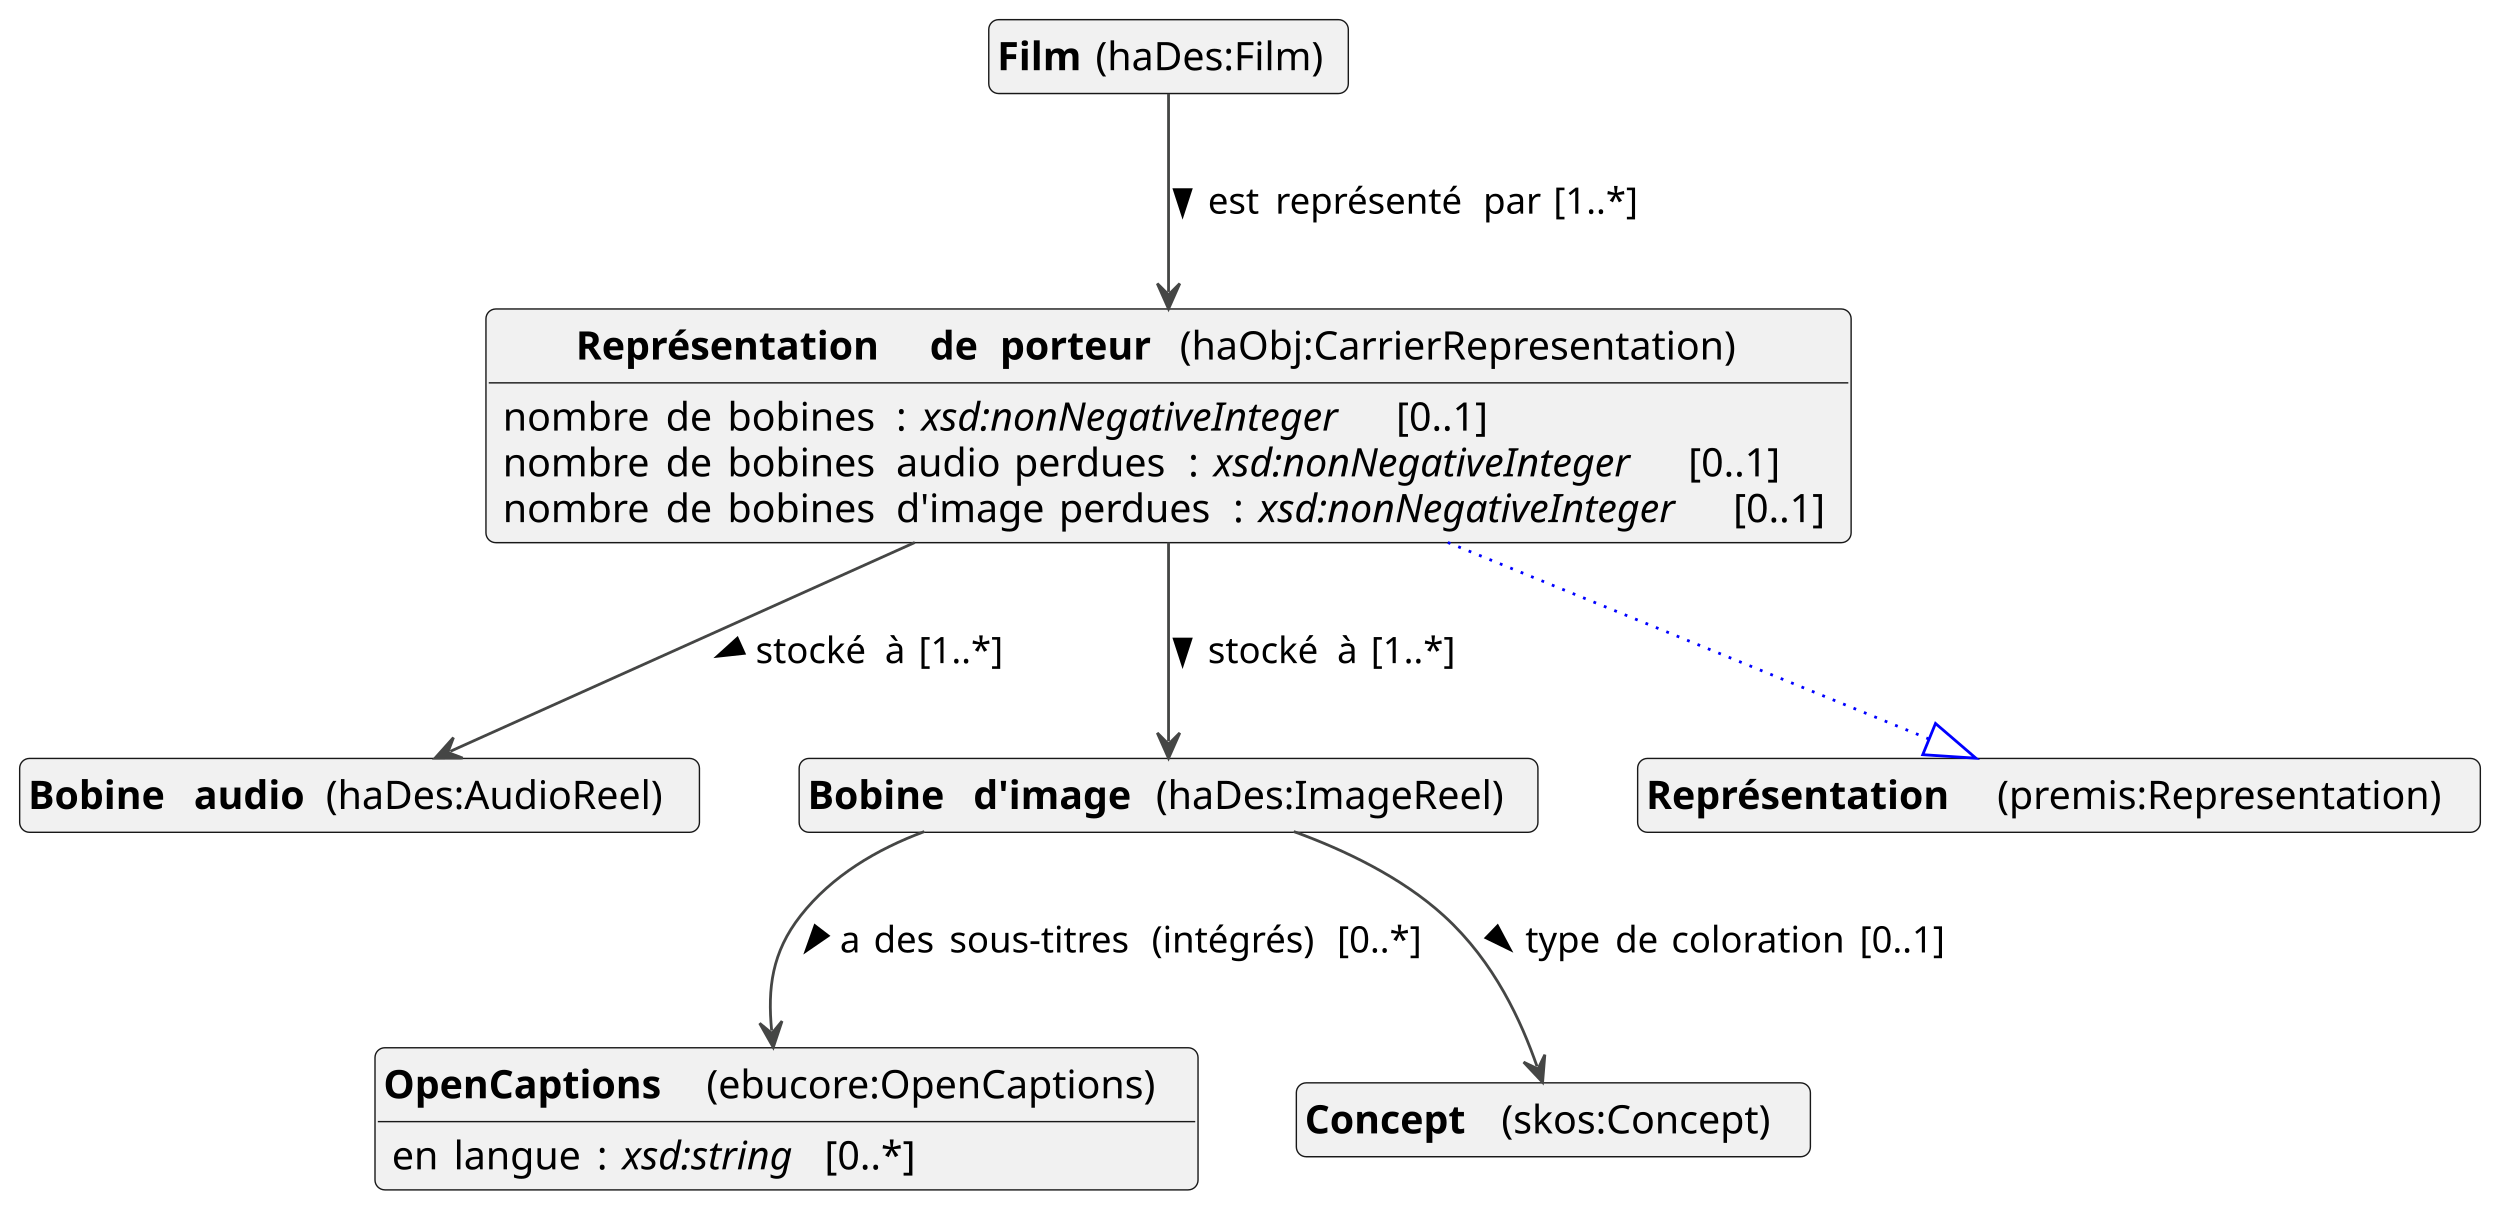
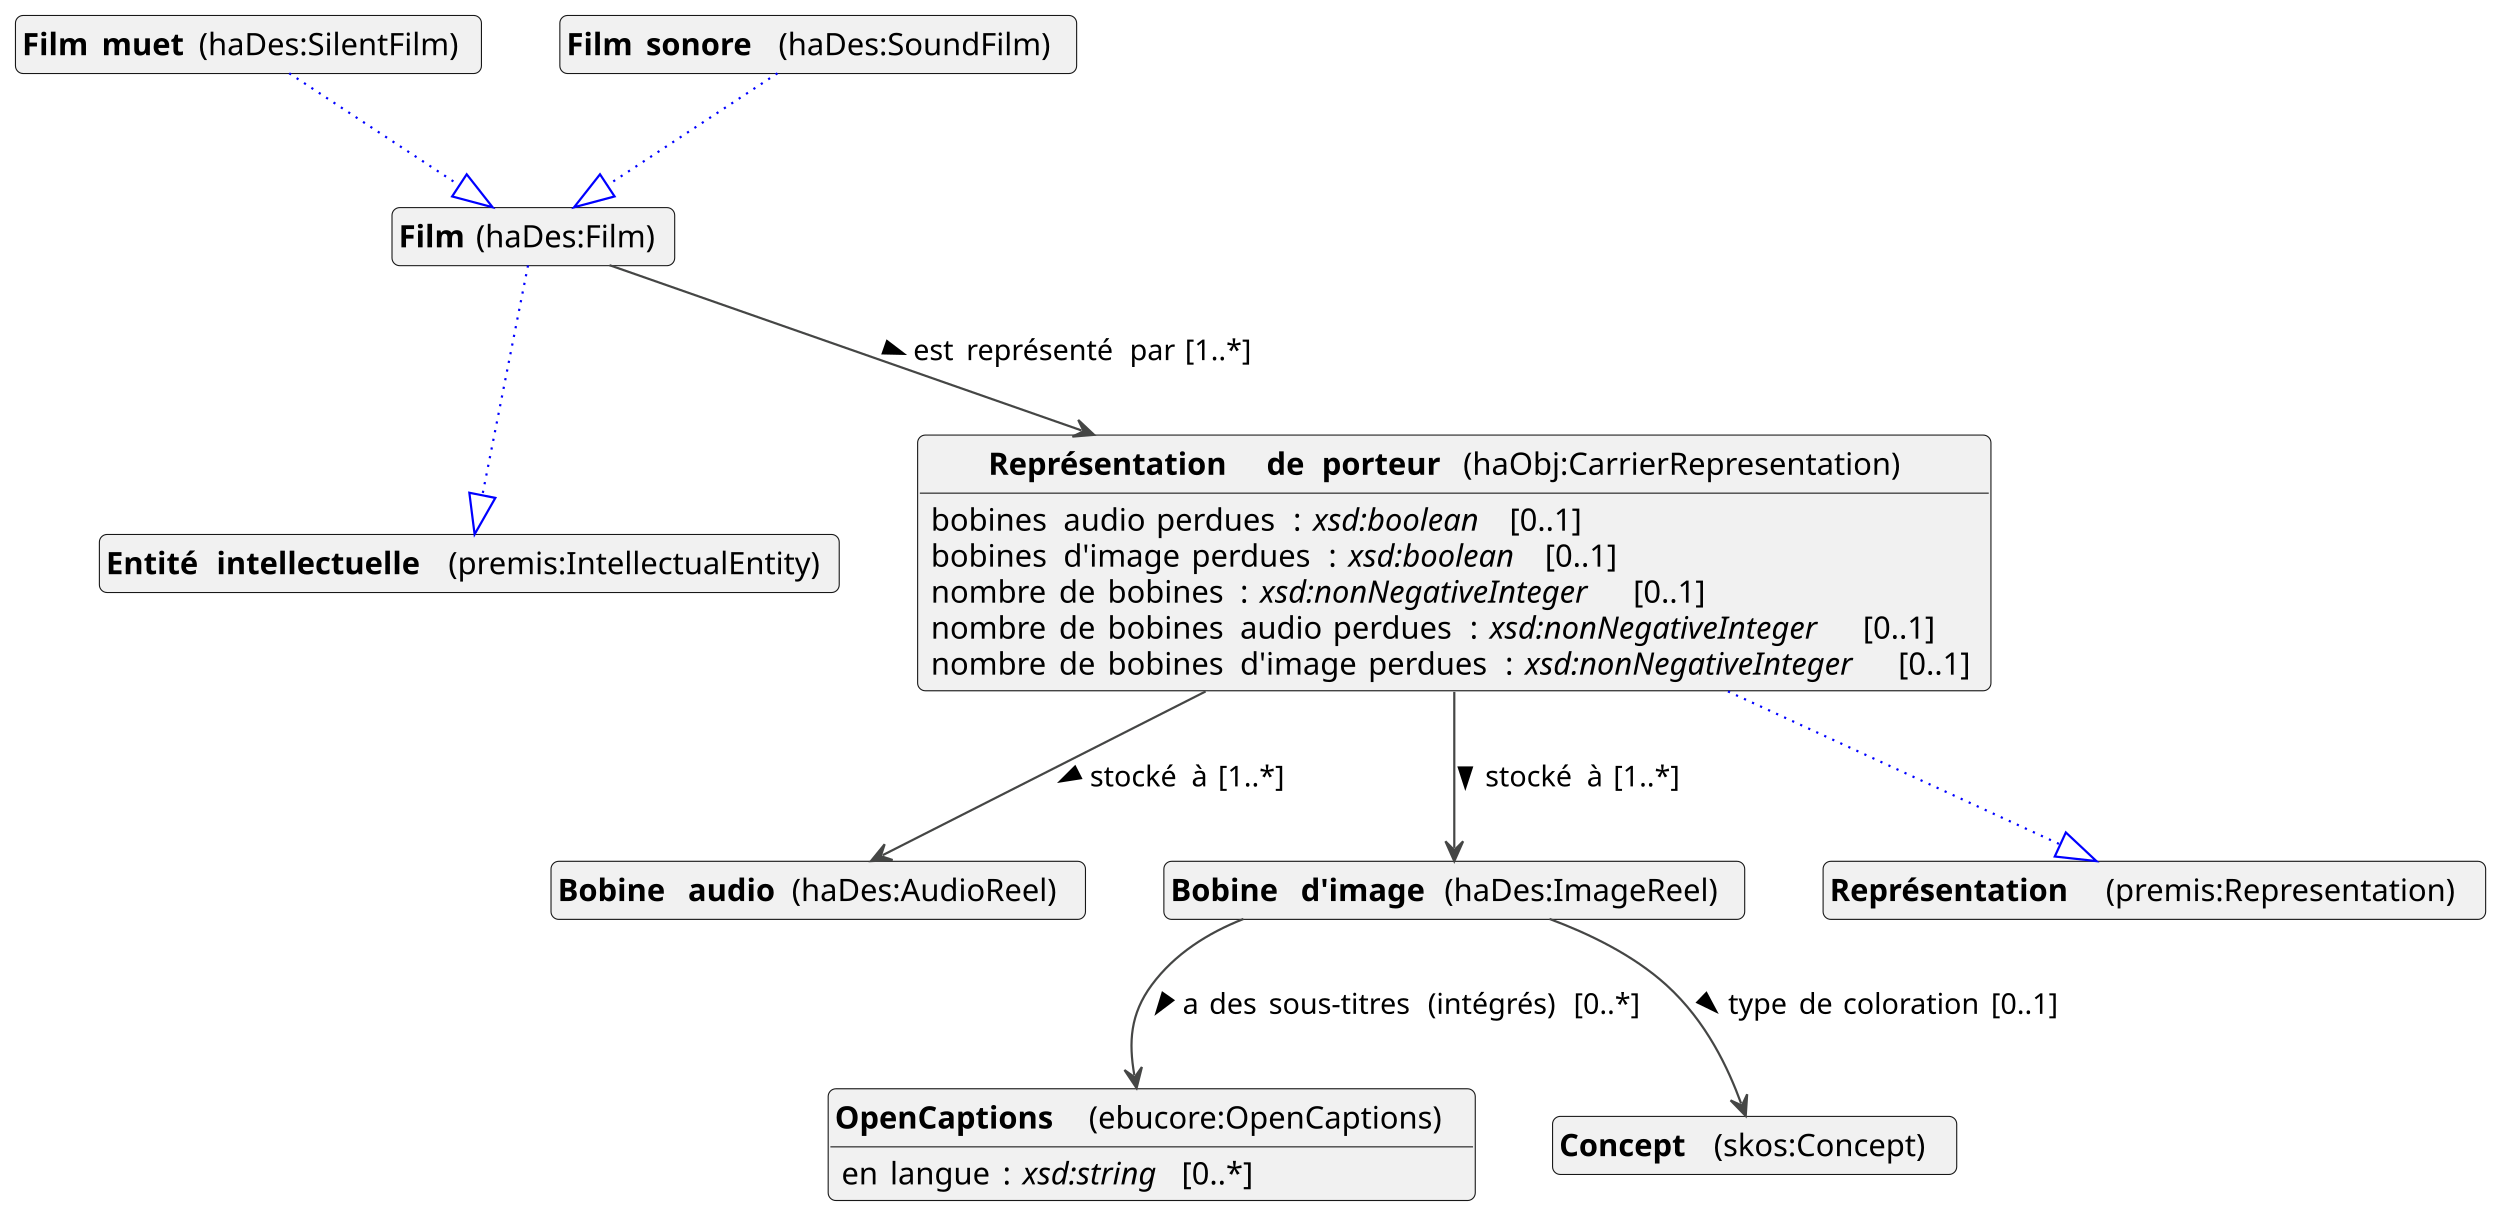
- <svg xmlns="http://www.w3.org/2000/svg" xmlns:xlink="http://www.w3.org/1999/xlink" contentStyleType="text/css" height="430px" preserveAspectRatio="none" style="width:890px;height:430px;background:#FFFFFF;" version="1.1" viewBox="0 0 890 430" width="890px" zoomAndPan="magnify">
+ <svg xmlns="http://www.w3.org/2000/svg" xmlns:xlink="http://www.w3.org/1999/xlink" contentStyleType="text/css" height="550px" preserveAspectRatio="none" style="width:1132px;height:550px;background:#FFFFFF;" version="1.1" viewBox="0 0 1132 550" width="1132px" zoomAndPan="magnify">
  <defs />
  <g>
    <a href="#ebucore%3AOpenCaptions" target="_top" title="#ebucore%3AOpenCaptions" xlink:actuate="onRequest" xlink:href="#ebucore%3AOpenCaptions" xlink:show="new" xlink:title="#ebucore%3AOpenCaptions" xlink:type="simple">
      <g id="elem_ebucore_OpenCaptions">
-         <rect codeLine="15" fill="#F1F1F1" height="50.594" id="ebucore_OpenCaptions" rx="3.5" ry="3.5" style="stroke:#181818;stroke-width:0.5;" width="293" x="133.5" y="373" />
-         <text fill="#000000" font-family="sans-serif" font-size="14" font-weight="bold" lengthAdjust="spacing" textLength="111" x="136.5" y="390.995">OpenCaptions</text>
-         <text fill="#000000" font-family="sans-serif" font-size="14" lengthAdjust="spacing" textLength="4" x="247.5" y="390.995"> </text>
-         <text fill="#000000" font-family="sans-serif" font-size="14" lengthAdjust="spacing" textLength="172" x="251.5" y="390.995">(ebucore:OpenCaptions)</text>
-         <line style="stroke:#181818;stroke-width:0.5;" x1="134.5" x2="425.5" y1="399.297" y2="399.297" />
-         <text fill="#000000" font-family="sans-serif" font-size="14" lengthAdjust="spacing" textLength="18" x="139.5" y="416.292">en</text>
-         <text fill="#000000" font-family="sans-serif" font-size="14" lengthAdjust="spacing" textLength="4" x="157.5" y="416.292"> </text>
-         <text fill="#000000" font-family="sans-serif" font-size="14" lengthAdjust="spacing" textLength="47" x="161.5" y="416.292">langue</text>
-         <text fill="#000000" font-family="sans-serif" font-size="14" lengthAdjust="spacing" textLength="4" x="208.5" y="416.292"> </text>
-         <text fill="#000000" font-family="sans-serif" font-size="14" lengthAdjust="spacing" textLength="5" x="212.5" y="416.292">:</text>
-         <text fill="#000000" font-family="sans-serif" font-size="14" lengthAdjust="spacing" textLength="4" x="217.5" y="416.292"> </text>
-         <text fill="#000000" font-family="sans-serif" font-size="14" font-style="italic" lengthAdjust="spacing" textLength="68" x="221.5" y="416.292">xsd:string</text>
-         <text fill="#000000" font-family="sans-serif" font-size="14" lengthAdjust="spacing" textLength="4" x="289.5" y="416.292"> </text>
-         <text fill="#000000" font-family="sans-serif" font-size="14" lengthAdjust="spacing" textLength="34" x="293.5" y="416.292">[0..*]</text>
+         <rect codeLine="15" fill="#F1F1F1" height="50.594" id="ebucore_OpenCaptions" rx="3.5" ry="3.5" style="stroke:#181818;stroke-width:0.5;" width="293" x="375" y="493" />
+         <text fill="#000000" font-family="sans-serif" font-size="14" font-weight="bold" lengthAdjust="spacing" textLength="111" x="378" y="510.995">OpenCaptions</text>
+         <text fill="#000000" font-family="sans-serif" font-size="14" lengthAdjust="spacing" textLength="4" x="489" y="510.995"> </text>
+         <text fill="#000000" font-family="sans-serif" font-size="14" lengthAdjust="spacing" textLength="172" x="493" y="510.995">(ebucore:OpenCaptions)</text>
+         <line style="stroke:#181818;stroke-width:0.5;" x1="376" x2="667" y1="519.297" y2="519.297" />
+         <text fill="#000000" font-family="sans-serif" font-size="14" lengthAdjust="spacing" textLength="18" x="381" y="536.292">en</text>
+         <text fill="#000000" font-family="sans-serif" font-size="14" lengthAdjust="spacing" textLength="4" x="399" y="536.292"> </text>
+         <text fill="#000000" font-family="sans-serif" font-size="14" lengthAdjust="spacing" textLength="47" x="403" y="536.292">langue</text>
+         <text fill="#000000" font-family="sans-serif" font-size="14" lengthAdjust="spacing" textLength="4" x="450" y="536.292"> </text>
+         <text fill="#000000" font-family="sans-serif" font-size="14" lengthAdjust="spacing" textLength="5" x="454" y="536.292">:</text>
+         <text fill="#000000" font-family="sans-serif" font-size="14" lengthAdjust="spacing" textLength="4" x="459" y="536.292"> </text>
+         <text fill="#000000" font-family="sans-serif" font-size="14" font-style="italic" lengthAdjust="spacing" textLength="68" x="463" y="536.292">xsd:string</text>
+         <text fill="#000000" font-family="sans-serif" font-size="14" lengthAdjust="spacing" textLength="4" x="531" y="536.292"> </text>
+         <text fill="#000000" font-family="sans-serif" font-size="14" lengthAdjust="spacing" textLength="34" x="535" y="536.292">[0..*]</text>
      </g>
    </a>
    <a href="#haDes%3AAudioReel" target="_top" title="#haDes%3AAudioReel" xlink:actuate="onRequest" xlink:href="#haDes%3AAudioReel" xlink:show="new" xlink:title="#haDes%3AAudioReel" xlink:type="simple">
      <g id="elem_haDes_AudioReel">
-         <rect codeLine="16" fill="#F1F1F1" height="26.297" id="haDes_AudioReel" rx="3.5" ry="3.5" style="stroke:#181818;stroke-width:0.5;" width="242" x="7" y="270" />
-         <text fill="#000000" font-family="sans-serif" font-size="14" font-weight="bold" lengthAdjust="spacing" textLength="54" x="10" y="287.995">Bobine</text>
-         <text fill="#000000" font-family="sans-serif" font-size="14" font-weight="bold" lengthAdjust="spacing" textLength="5" x="64" y="287.995"> </text>
-         <text fill="#000000" font-family="sans-serif" font-size="14" font-weight="bold" lengthAdjust="spacing" textLength="43" x="69" y="287.995">audio</text>
-         <text fill="#000000" font-family="sans-serif" font-size="14" lengthAdjust="spacing" textLength="4" x="112" y="287.995"> </text>
-         <text fill="#000000" font-family="sans-serif" font-size="14" lengthAdjust="spacing" textLength="130" x="116" y="287.995">(haDes:AudioReel)</text>
+         <rect codeLine="16" fill="#F1F1F1" height="26.297" id="haDes_AudioReel" rx="3.5" ry="3.5" style="stroke:#181818;stroke-width:0.5;" width="242" x="249.5" y="390" />
+         <text fill="#000000" font-family="sans-serif" font-size="14" font-weight="bold" lengthAdjust="spacing" textLength="54" x="252.5" y="407.995">Bobine</text>
+         <text fill="#000000" font-family="sans-serif" font-size="14" font-weight="bold" lengthAdjust="spacing" textLength="5" x="306.5" y="407.995"> </text>
+         <text fill="#000000" font-family="sans-serif" font-size="14" font-weight="bold" lengthAdjust="spacing" textLength="43" x="311.5" y="407.995">audio</text>
+         <text fill="#000000" font-family="sans-serif" font-size="14" lengthAdjust="spacing" textLength="4" x="354.5" y="407.995"> </text>
+         <text fill="#000000" font-family="sans-serif" font-size="14" lengthAdjust="spacing" textLength="130" x="358.5" y="407.995">(haDes:AudioReel)</text>
      </g>
    </a>
    <a href="#haDes%3AImageReel" target="_top" title="#haDes%3AImageReel" xlink:actuate="onRequest" xlink:href="#haDes%3AImageReel" xlink:show="new" xlink:title="#haDes%3AImageReel" xlink:type="simple">
      <g id="elem_haDes_ImageReel">
-         <rect codeLine="17" fill="#F1F1F1" height="26.297" id="haDes_ImageReel" rx="3.5" ry="3.5" style="stroke:#181818;stroke-width:0.5;" width="263" x="284.5" y="270" />
-         <text fill="#000000" font-family="sans-serif" font-size="14" font-weight="bold" lengthAdjust="spacing" textLength="54" x="287.5" y="287.995">Bobine</text>
-         <text fill="#000000" font-family="sans-serif" font-size="14" font-weight="bold" lengthAdjust="spacing" textLength="5" x="341.5" y="287.995"> </text>
-         <text fill="#000000" font-family="sans-serif" font-size="14" font-weight="bold" lengthAdjust="spacing" textLength="61" x="346.5" y="287.995">d'image</text>
-         <text fill="#000000" font-family="sans-serif" font-size="14" lengthAdjust="spacing" textLength="4" x="407.5" y="287.995"> </text>
-         <text fill="#000000" font-family="sans-serif" font-size="14" lengthAdjust="spacing" textLength="133" x="411.5" y="287.995">(haDes:ImageReel)</text>
+         <rect codeLine="17" fill="#F1F1F1" height="26.297" id="haDes_ImageReel" rx="3.5" ry="3.5" style="stroke:#181818;stroke-width:0.5;" width="263" x="527" y="390" />
+         <text fill="#000000" font-family="sans-serif" font-size="14" font-weight="bold" lengthAdjust="spacing" textLength="54" x="530" y="407.995">Bobine</text>
+         <text fill="#000000" font-family="sans-serif" font-size="14" font-weight="bold" lengthAdjust="spacing" textLength="5" x="584" y="407.995"> </text>
+         <text fill="#000000" font-family="sans-serif" font-size="14" font-weight="bold" lengthAdjust="spacing" textLength="61" x="589" y="407.995">d'image</text>
+         <text fill="#000000" font-family="sans-serif" font-size="14" lengthAdjust="spacing" textLength="4" x="650" y="407.995"> </text>
+         <text fill="#000000" font-family="sans-serif" font-size="14" lengthAdjust="spacing" textLength="133" x="654" y="407.995">(haDes:ImageReel)</text>
      </g>
    </a>
    <a href="../../terms/fr#skos%3AConcept" target="_top" title="../../terms/fr#skos%3AConcept" xlink:actuate="onRequest" xlink:href="../../terms/fr#skos%3AConcept" xlink:show="new" xlink:title="../../terms/fr#skos%3AConcept" xlink:type="simple">
      <g id="elem_skos_Concept">
-         <rect codeLine="18" fill="#F1F1F1" height="26.297" id="skos_Concept" rx="3.5" ry="3.5" style="stroke:#181818;stroke-width:0.5;" width="183" x="461.5" y="385.5" />
-         <text fill="#000000" font-family="sans-serif" font-size="14" font-weight="bold" lengthAdjust="spacing" textLength="66" x="464.5" y="403.495">Concept</text>
-         <text fill="#000000" font-family="sans-serif" font-size="14" lengthAdjust="spacing" textLength="4" x="530.5" y="403.495"> </text>
-         <text fill="#000000" font-family="sans-serif" font-size="14" lengthAdjust="spacing" textLength="107" x="534.5" y="403.495">(skos:Concept)</text>
+         <rect codeLine="18" fill="#F1F1F1" height="26.297" id="skos_Concept" rx="3.5" ry="3.5" style="stroke:#181818;stroke-width:0.5;" width="183" x="703" y="505.5" />
+         <text fill="#000000" font-family="sans-serif" font-size="14" font-weight="bold" lengthAdjust="spacing" textLength="66" x="706" y="523.495">Concept</text>
+         <text fill="#000000" font-family="sans-serif" font-size="14" lengthAdjust="spacing" textLength="4" x="772" y="523.495"> </text>
+         <text fill="#000000" font-family="sans-serif" font-size="14" lengthAdjust="spacing" textLength="107" x="776" y="523.495">(skos:Concept)</text>
      </g>
    </a>
    <a href="#haDes%3AFilm" target="_top" title="#haDes%3AFilm" xlink:actuate="onRequest" xlink:href="#haDes%3AFilm" xlink:show="new" xlink:title="#haDes%3AFilm" xlink:type="simple">
      <g id="elem_haDes_Film">
-         <rect codeLine="19" fill="#F1F1F1" height="26.297" id="haDes_Film" rx="3.5" ry="3.5" style="stroke:#181818;stroke-width:0.5;" width="128" x="352" y="7" />
-         <text fill="#000000" font-family="sans-serif" font-size="14" font-weight="bold" lengthAdjust="spacing" textLength="31" x="355" y="24.995">Film</text>
-         <text fill="#000000" font-family="sans-serif" font-size="14" lengthAdjust="spacing" textLength="4" x="386" y="24.995"> </text>
-         <text fill="#000000" font-family="sans-serif" font-size="14" lengthAdjust="spacing" textLength="87" x="390" y="24.995">(haDes:Film)</text>
+         <rect codeLine="24" fill="#F1F1F1" height="26.297" id="haDes_Film" rx="3.5" ry="3.5" style="stroke:#181818;stroke-width:0.5;" width="128" x="177.5" y="94" />
+         <text fill="#000000" font-family="sans-serif" font-size="14" font-weight="bold" lengthAdjust="spacing" textLength="31" x="180.5" y="111.995">Film</text>
+         <text fill="#000000" font-family="sans-serif" font-size="14" lengthAdjust="spacing" textLength="4" x="211.5" y="111.995"> </text>
+         <text fill="#000000" font-family="sans-serif" font-size="14" lengthAdjust="spacing" textLength="87" x="215.5" y="111.995">(haDes:Film)</text>
+       </g>
+     </a>
+     <a href="#premis%3AIntellectualEntity" target="_top" title="#premis%3AIntellectualEntity" xlink:actuate="onRequest" xlink:href="#premis%3AIntellectualEntity" xlink:show="new" xlink:title="#premis%3AIntellectualEntity" xlink:type="simple">
+       <g id="elem_premis_IntellectualEntity">
+         <rect codeLine="20" fill="#F1F1F1" height="26.297" id="premis_IntellectualEntity" rx="3.5" ry="3.5" style="stroke:#181818;stroke-width:0.5;" width="335" x="45" y="242" />
+         <text fill="#000000" font-family="sans-serif" font-size="14" font-weight="bold" lengthAdjust="spacing" textLength="45" x="48" y="259.995">Entité</text>
+         <text fill="#000000" font-family="sans-serif" font-size="14" font-weight="bold" lengthAdjust="spacing" textLength="5" x="93" y="259.995"> </text>
+         <text fill="#000000" font-family="sans-serif" font-size="14" font-weight="bold" lengthAdjust="spacing" textLength="101" x="98" y="259.995">intellectuelle</text>
+         <text fill="#000000" font-family="sans-serif" font-size="14" lengthAdjust="spacing" textLength="4" x="199" y="259.995"> </text>
+         <text fill="#000000" font-family="sans-serif" font-size="14" lengthAdjust="spacing" textLength="174" x="203" y="259.995">(premis:IntellectualEntity)</text>
+       </g>
+     </a>
+     <a href="#haDes%3ASilentFilm" target="_top" title="#haDes%3ASilentFilm" xlink:actuate="onRequest" xlink:href="#haDes%3ASilentFilm" xlink:show="new" xlink:title="#haDes%3ASilentFilm" xlink:type="simple">
+       <g id="elem_haDes_SilentFilm">
+         <rect codeLine="21" fill="#F1F1F1" height="26.297" id="haDes_SilentFilm" rx="3.5" ry="3.5" style="stroke:#181818;stroke-width:0.5;" width="211" x="7" y="7" />
+         <text fill="#000000" font-family="sans-serif" font-size="14" font-weight="bold" lengthAdjust="spacing" textLength="31" x="10" y="24.995">Film</text>
+         <text fill="#000000" font-family="sans-serif" font-size="14" font-weight="bold" lengthAdjust="spacing" textLength="5" x="41" y="24.995"> </text>
+         <text fill="#000000" font-family="sans-serif" font-size="14" font-weight="bold" lengthAdjust="spacing" textLength="40" x="46" y="24.995">muet</text>
+         <text fill="#000000" font-family="sans-serif" font-size="14" lengthAdjust="spacing" textLength="4" x="86" y="24.995"> </text>
+         <text fill="#000000" font-family="sans-serif" font-size="14" lengthAdjust="spacing" textLength="125" x="90" y="24.995">(haDes:SilentFilm)</text>
+       </g>
+     </a>
+     <a href="#haDes%3ASoundFilm" target="_top" title="#haDes%3ASoundFilm" xlink:actuate="onRequest" xlink:href="#haDes%3ASoundFilm" xlink:show="new" xlink:title="#haDes%3ASoundFilm" xlink:type="simple">
+       <g id="elem_haDes_SoundFilm">
+         <rect codeLine="23" fill="#F1F1F1" height="26.297" id="haDes_SoundFilm" rx="3.5" ry="3.5" style="stroke:#181818;stroke-width:0.5;" width="234" x="253.5" y="7" />
+         <text fill="#000000" font-family="sans-serif" font-size="14" font-weight="bold" lengthAdjust="spacing" textLength="31" x="256.5" y="24.995">Film</text>
+         <text fill="#000000" font-family="sans-serif" font-size="14" font-weight="bold" lengthAdjust="spacing" textLength="5" x="287.5" y="24.995"> </text>
+         <text fill="#000000" font-family="sans-serif" font-size="14" font-weight="bold" lengthAdjust="spacing" textLength="56" x="292.5" y="24.995">sonore</text>
+         <text fill="#000000" font-family="sans-serif" font-size="14" lengthAdjust="spacing" textLength="4" x="348.5" y="24.995"> </text>
+         <text fill="#000000" font-family="sans-serif" font-size="14" lengthAdjust="spacing" textLength="132" x="352.5" y="24.995">(haDes:SoundFilm)</text>
      </g>
    </a>
    <a href="../../audiovisual/fr#haObj%3ACarrierRepresentation" target="_top" title="../../audiovisual/fr#haObj%3ACarrierRepresentation" xlink:actuate="onRequest" xlink:href="../../audiovisual/fr#haObj%3ACarrierRepresentation" xlink:show="new" xlink:title="../../audiovisual/fr#haObj%3ACarrierRepresentation" xlink:type="simple">
      <g id="elem_haObj_CarrierRepresentation">
-         <rect codeLine="20" fill="#F1F1F1" height="83.188" id="haObj_CarrierRepresentation" rx="3.5" ry="3.5" style="stroke:#181818;stroke-width:0.5;" width="486" x="173" y="110" />
-         <text fill="#000000" font-family="sans-serif" font-size="14" font-weight="bold" lengthAdjust="spacing" textLength="121" x="205" y="127.995">Représentation</text>
-         <text fill="#000000" font-family="sans-serif" font-size="14" font-weight="bold" lengthAdjust="spacing" textLength="5" x="326" y="127.995"> </text>
-         <text fill="#000000" font-family="sans-serif" font-size="14" font-weight="bold" lengthAdjust="spacing" textLength="20" x="331" y="127.995">de</text>
-         <text fill="#000000" font-family="sans-serif" font-size="14" font-weight="bold" lengthAdjust="spacing" textLength="5" x="351" y="127.995"> </text>
-         <text fill="#000000" font-family="sans-serif" font-size="14" font-weight="bold" lengthAdjust="spacing" textLength="60" x="356" y="127.995">porteur</text>
-         <text fill="#000000" font-family="sans-serif" font-size="14" lengthAdjust="spacing" textLength="4" x="416" y="127.995"> </text>
-         <text fill="#000000" font-family="sans-serif" font-size="14" lengthAdjust="spacing" textLength="207" x="420" y="127.995">(haObj:CarrierRepresentation)</text>
-         <line style="stroke:#181818;stroke-width:0.5;" x1="174" x2="658" y1="136.297" y2="136.297" />
-         <text fill="#000000" font-family="sans-serif" font-size="14" lengthAdjust="spacing" textLength="54" x="179" y="153.292">nombre</text>
-         <text fill="#000000" font-family="sans-serif" font-size="14" lengthAdjust="spacing" textLength="4" x="233" y="153.292"> </text>
-         <text fill="#000000" font-family="sans-serif" font-size="14" lengthAdjust="spacing" textLength="18" x="237" y="153.292">de</text>
-         <text fill="#000000" font-family="sans-serif" font-size="14" lengthAdjust="spacing" textLength="4" x="255" y="153.292"> </text>
-         <text fill="#000000" font-family="sans-serif" font-size="14" lengthAdjust="spacing" textLength="56" x="259" y="153.292">bobines</text>
-         <text fill="#000000" font-family="sans-serif" font-size="14" lengthAdjust="spacing" textLength="4" x="315" y="153.292"> </text>
-         <text fill="#000000" font-family="sans-serif" font-size="14" lengthAdjust="spacing" textLength="5" x="319" y="153.292">:</text>
-         <text fill="#000000" font-family="sans-serif" font-size="14" lengthAdjust="spacing" textLength="4" x="324" y="153.292"> </text>
-         <text fill="#000000" font-family="sans-serif" font-size="14" font-style="italic" lengthAdjust="spacing" textLength="165" x="328" y="153.292">xsd:nonNegativeInteger</text>
-         <text fill="#000000" font-family="sans-serif" font-size="14" lengthAdjust="spacing" textLength="4" x="493" y="153.292"> </text>
-         <text fill="#000000" font-family="sans-serif" font-size="14" lengthAdjust="spacing" textLength="36" x="497" y="153.292">[0..1]</text>
-         <text fill="#000000" font-family="sans-serif" font-size="14" lengthAdjust="spacing" textLength="54" x="179" y="169.589">nombre</text>
-         <text fill="#000000" font-family="sans-serif" font-size="14" lengthAdjust="spacing" textLength="4" x="233" y="169.589"> </text>
-         <text fill="#000000" font-family="sans-serif" font-size="14" lengthAdjust="spacing" textLength="18" x="237" y="169.589">de</text>
-         <text fill="#000000" font-family="sans-serif" font-size="14" lengthAdjust="spacing" textLength="4" x="255" y="169.589"> </text>
-         <text fill="#000000" font-family="sans-serif" font-size="14" lengthAdjust="spacing" textLength="56" x="259" y="169.589">bobines</text>
-         <text fill="#000000" font-family="sans-serif" font-size="14" lengthAdjust="spacing" textLength="4" x="315" y="169.589"> </text>
-         <text fill="#000000" font-family="sans-serif" font-size="14" lengthAdjust="spacing" textLength="38" x="319" y="169.589">audio</text>
-         <text fill="#000000" font-family="sans-serif" font-size="14" lengthAdjust="spacing" textLength="4" x="357" y="169.589"> </text>
-         <text fill="#000000" font-family="sans-serif" font-size="14" lengthAdjust="spacing" textLength="58" x="361" y="169.589">perdues</text>
-         <text fill="#000000" font-family="sans-serif" font-size="14" lengthAdjust="spacing" textLength="4" x="419" y="169.589"> </text>
-         <text fill="#000000" font-family="sans-serif" font-size="14" lengthAdjust="spacing" textLength="5" x="423" y="169.589">:</text>
-         <text fill="#000000" font-family="sans-serif" font-size="14" lengthAdjust="spacing" textLength="4" x="428" y="169.589"> </text>
-         <text fill="#000000" font-family="sans-serif" font-size="14" font-style="italic" lengthAdjust="spacing" textLength="165" x="432" y="169.589">xsd:nonNegativeInteger</text>
-         <text fill="#000000" font-family="sans-serif" font-size="14" lengthAdjust="spacing" textLength="4" x="597" y="169.589"> </text>
-         <text fill="#000000" font-family="sans-serif" font-size="14" lengthAdjust="spacing" textLength="36" x="601" y="169.589">[0..1]</text>
-         <text fill="#000000" font-family="sans-serif" font-size="14" lengthAdjust="spacing" textLength="54" x="179" y="185.886">nombre</text>
-         <text fill="#000000" font-family="sans-serif" font-size="14" lengthAdjust="spacing" textLength="4" x="233" y="185.886"> </text>
-         <text fill="#000000" font-family="sans-serif" font-size="14" lengthAdjust="spacing" textLength="18" x="237" y="185.886">de</text>
-         <text fill="#000000" font-family="sans-serif" font-size="14" lengthAdjust="spacing" textLength="4" x="255" y="185.886"> </text>
-         <text fill="#000000" font-family="sans-serif" font-size="14" lengthAdjust="spacing" textLength="56" x="259" y="185.886">bobines</text>
-         <text fill="#000000" font-family="sans-serif" font-size="14" lengthAdjust="spacing" textLength="4" x="315" y="185.886"> </text>
-         <text fill="#000000" font-family="sans-serif" font-size="14" lengthAdjust="spacing" textLength="54" x="319" y="185.886">d'image</text>
-         <text fill="#000000" font-family="sans-serif" font-size="14" lengthAdjust="spacing" textLength="4" x="373" y="185.886"> </text>
-         <text fill="#000000" font-family="sans-serif" font-size="14" lengthAdjust="spacing" textLength="58" x="377" y="185.886">perdues</text>
-         <text fill="#000000" font-family="sans-serif" font-size="14" lengthAdjust="spacing" textLength="4" x="435" y="185.886"> </text>
-         <text fill="#000000" font-family="sans-serif" font-size="14" lengthAdjust="spacing" textLength="5" x="439" y="185.886">:</text>
-         <text fill="#000000" font-family="sans-serif" font-size="14" lengthAdjust="spacing" textLength="4" x="444" y="185.886"> </text>
-         <text fill="#000000" font-family="sans-serif" font-size="14" font-style="italic" lengthAdjust="spacing" textLength="165" x="448" y="185.886">xsd:nonNegativeInteger</text>
-         <text fill="#000000" font-family="sans-serif" font-size="14" lengthAdjust="spacing" textLength="4" x="613" y="185.886"> </text>
-         <text fill="#000000" font-family="sans-serif" font-size="14" lengthAdjust="spacing" textLength="36" x="617" y="185.886">[0..1]</text>
+         <rect codeLine="25" fill="#F1F1F1" height="115.781" id="haObj_CarrierRepresentation" rx="3.5" ry="3.5" style="stroke:#181818;stroke-width:0.5;" width="486" x="415.5" y="197" />
+         <text fill="#000000" font-family="sans-serif" font-size="14" font-weight="bold" lengthAdjust="spacing" textLength="121" x="447.5" y="214.995">Représentation</text>
+         <text fill="#000000" font-family="sans-serif" font-size="14" font-weight="bold" lengthAdjust="spacing" textLength="5" x="568.5" y="214.995"> </text>
+         <text fill="#000000" font-family="sans-serif" font-size="14" font-weight="bold" lengthAdjust="spacing" textLength="20" x="573.5" y="214.995">de</text>
+         <text fill="#000000" font-family="sans-serif" font-size="14" font-weight="bold" lengthAdjust="spacing" textLength="5" x="593.5" y="214.995"> </text>
+         <text fill="#000000" font-family="sans-serif" font-size="14" font-weight="bold" lengthAdjust="spacing" textLength="60" x="598.5" y="214.995">porteur</text>
+         <text fill="#000000" font-family="sans-serif" font-size="14" lengthAdjust="spacing" textLength="4" x="658.5" y="214.995"> </text>
+         <text fill="#000000" font-family="sans-serif" font-size="14" lengthAdjust="spacing" textLength="207" x="662.5" y="214.995">(haObj:CarrierRepresentation)</text>
+         <line style="stroke:#181818;stroke-width:0.5;" x1="416.5" x2="900.5" y1="223.297" y2="223.297" />
+         <text fill="#000000" font-family="sans-serif" font-size="14" lengthAdjust="spacing" textLength="56" x="421.5" y="240.292">bobines</text>
+         <text fill="#000000" font-family="sans-serif" font-size="14" lengthAdjust="spacing" textLength="4" x="477.5" y="240.292"> </text>
+         <text fill="#000000" font-family="sans-serif" font-size="14" lengthAdjust="spacing" textLength="38" x="481.5" y="240.292">audio</text>
+         <text fill="#000000" font-family="sans-serif" font-size="14" lengthAdjust="spacing" textLength="4" x="519.5" y="240.292"> </text>
+         <text fill="#000000" font-family="sans-serif" font-size="14" lengthAdjust="spacing" textLength="58" x="523.5" y="240.292">perdues</text>
+         <text fill="#000000" font-family="sans-serif" font-size="14" lengthAdjust="spacing" textLength="4" x="581.5" y="240.292"> </text>
+         <text fill="#000000" font-family="sans-serif" font-size="14" lengthAdjust="spacing" textLength="5" x="585.5" y="240.292">:</text>
+         <text fill="#000000" font-family="sans-serif" font-size="14" lengthAdjust="spacing" textLength="4" x="590.5" y="240.292"> </text>
+         <text fill="#000000" font-family="sans-serif" font-size="14" font-style="italic" lengthAdjust="spacing" textLength="85" x="594.5" y="240.292">xsd:boolean</text>
+         <text fill="#000000" font-family="sans-serif" font-size="14" lengthAdjust="spacing" textLength="4" x="679.5" y="240.292"> </text>
+         <text fill="#000000" font-family="sans-serif" font-size="14" lengthAdjust="spacing" textLength="36" x="683.5" y="240.292">[0..1]</text>
+         <text fill="#000000" font-family="sans-serif" font-size="14" lengthAdjust="spacing" textLength="56" x="421.5" y="256.589">bobines</text>
+         <text fill="#000000" font-family="sans-serif" font-size="14" lengthAdjust="spacing" textLength="4" x="477.5" y="256.589"> </text>
+         <text fill="#000000" font-family="sans-serif" font-size="14" lengthAdjust="spacing" textLength="54" x="481.5" y="256.589">d'image</text>
+         <text fill="#000000" font-family="sans-serif" font-size="14" lengthAdjust="spacing" textLength="4" x="535.5" y="256.589"> </text>
+         <text fill="#000000" font-family="sans-serif" font-size="14" lengthAdjust="spacing" textLength="58" x="539.5" y="256.589">perdues</text>
+         <text fill="#000000" font-family="sans-serif" font-size="14" lengthAdjust="spacing" textLength="4" x="597.5" y="256.589"> </text>
+         <text fill="#000000" font-family="sans-serif" font-size="14" lengthAdjust="spacing" textLength="5" x="601.5" y="256.589">:</text>
+         <text fill="#000000" font-family="sans-serif" font-size="14" lengthAdjust="spacing" textLength="4" x="606.5" y="256.589"> </text>
+         <text fill="#000000" font-family="sans-serif" font-size="14" font-style="italic" lengthAdjust="spacing" textLength="85" x="610.5" y="256.589">xsd:boolean</text>
+         <text fill="#000000" font-family="sans-serif" font-size="14" lengthAdjust="spacing" textLength="4" x="695.5" y="256.589"> </text>
+         <text fill="#000000" font-family="sans-serif" font-size="14" lengthAdjust="spacing" textLength="36" x="699.5" y="256.589">[0..1]</text>
+         <text fill="#000000" font-family="sans-serif" font-size="14" lengthAdjust="spacing" textLength="54" x="421.5" y="272.886">nombre</text>
+         <text fill="#000000" font-family="sans-serif" font-size="14" lengthAdjust="spacing" textLength="4" x="475.5" y="272.886"> </text>
+         <text fill="#000000" font-family="sans-serif" font-size="14" lengthAdjust="spacing" textLength="18" x="479.5" y="272.886">de</text>
+         <text fill="#000000" font-family="sans-serif" font-size="14" lengthAdjust="spacing" textLength="4" x="497.5" y="272.886"> </text>
+         <text fill="#000000" font-family="sans-serif" font-size="14" lengthAdjust="spacing" textLength="56" x="501.5" y="272.886">bobines</text>
+         <text fill="#000000" font-family="sans-serif" font-size="14" lengthAdjust="spacing" textLength="4" x="557.5" y="272.886"> </text>
+         <text fill="#000000" font-family="sans-serif" font-size="14" lengthAdjust="spacing" textLength="5" x="561.5" y="272.886">:</text>
+         <text fill="#000000" font-family="sans-serif" font-size="14" lengthAdjust="spacing" textLength="4" x="566.5" y="272.886"> </text>
+         <text fill="#000000" font-family="sans-serif" font-size="14" font-style="italic" lengthAdjust="spacing" textLength="165" x="570.5" y="272.886">xsd:nonNegativeInteger</text>
+         <text fill="#000000" font-family="sans-serif" font-size="14" lengthAdjust="spacing" textLength="4" x="735.5" y="272.886"> </text>
+         <text fill="#000000" font-family="sans-serif" font-size="14" lengthAdjust="spacing" textLength="36" x="739.5" y="272.886">[0..1]</text>
+         <text fill="#000000" font-family="sans-serif" font-size="14" lengthAdjust="spacing" textLength="54" x="421.5" y="289.183">nombre</text>
+         <text fill="#000000" font-family="sans-serif" font-size="14" lengthAdjust="spacing" textLength="4" x="475.5" y="289.183"> </text>
+         <text fill="#000000" font-family="sans-serif" font-size="14" lengthAdjust="spacing" textLength="18" x="479.5" y="289.183">de</text>
+         <text fill="#000000" font-family="sans-serif" font-size="14" lengthAdjust="spacing" textLength="4" x="497.5" y="289.183"> </text>
+         <text fill="#000000" font-family="sans-serif" font-size="14" lengthAdjust="spacing" textLength="56" x="501.5" y="289.183">bobines</text>
+         <text fill="#000000" font-family="sans-serif" font-size="14" lengthAdjust="spacing" textLength="4" x="557.5" y="289.183"> </text>
+         <text fill="#000000" font-family="sans-serif" font-size="14" lengthAdjust="spacing" textLength="38" x="561.5" y="289.183">audio</text>
+         <text fill="#000000" font-family="sans-serif" font-size="14" lengthAdjust="spacing" textLength="4" x="599.5" y="289.183"> </text>
+         <text fill="#000000" font-family="sans-serif" font-size="14" lengthAdjust="spacing" textLength="58" x="603.5" y="289.183">perdues</text>
+         <text fill="#000000" font-family="sans-serif" font-size="14" lengthAdjust="spacing" textLength="4" x="661.5" y="289.183"> </text>
+         <text fill="#000000" font-family="sans-serif" font-size="14" lengthAdjust="spacing" textLength="5" x="665.5" y="289.183">:</text>
+         <text fill="#000000" font-family="sans-serif" font-size="14" lengthAdjust="spacing" textLength="4" x="670.5" y="289.183"> </text>
+         <text fill="#000000" font-family="sans-serif" font-size="14" font-style="italic" lengthAdjust="spacing" textLength="165" x="674.5" y="289.183">xsd:nonNegativeInteger</text>
+         <text fill="#000000" font-family="sans-serif" font-size="14" lengthAdjust="spacing" textLength="4" x="839.5" y="289.183"> </text>
+         <text fill="#000000" font-family="sans-serif" font-size="14" lengthAdjust="spacing" textLength="36" x="843.5" y="289.183">[0..1]</text>
+         <text fill="#000000" font-family="sans-serif" font-size="14" lengthAdjust="spacing" textLength="54" x="421.5" y="305.479">nombre</text>
+         <text fill="#000000" font-family="sans-serif" font-size="14" lengthAdjust="spacing" textLength="4" x="475.5" y="305.479"> </text>
+         <text fill="#000000" font-family="sans-serif" font-size="14" lengthAdjust="spacing" textLength="18" x="479.5" y="305.479">de</text>
+         <text fill="#000000" font-family="sans-serif" font-size="14" lengthAdjust="spacing" textLength="4" x="497.5" y="305.479"> </text>
+         <text fill="#000000" font-family="sans-serif" font-size="14" lengthAdjust="spacing" textLength="56" x="501.5" y="305.479">bobines</text>
+         <text fill="#000000" font-family="sans-serif" font-size="14" lengthAdjust="spacing" textLength="4" x="557.5" y="305.479"> </text>
+         <text fill="#000000" font-family="sans-serif" font-size="14" lengthAdjust="spacing" textLength="54" x="561.5" y="305.479">d'image</text>
+         <text fill="#000000" font-family="sans-serif" font-size="14" lengthAdjust="spacing" textLength="4" x="615.5" y="305.479"> </text>
+         <text fill="#000000" font-family="sans-serif" font-size="14" lengthAdjust="spacing" textLength="58" x="619.5" y="305.479">perdues</text>
+         <text fill="#000000" font-family="sans-serif" font-size="14" lengthAdjust="spacing" textLength="4" x="677.5" y="305.479"> </text>
+         <text fill="#000000" font-family="sans-serif" font-size="14" lengthAdjust="spacing" textLength="5" x="681.5" y="305.479">:</text>
+         <text fill="#000000" font-family="sans-serif" font-size="14" lengthAdjust="spacing" textLength="4" x="686.5" y="305.479"> </text>
+         <text fill="#000000" font-family="sans-serif" font-size="14" font-style="italic" lengthAdjust="spacing" textLength="165" x="690.5" y="305.479">xsd:nonNegativeInteger</text>
+         <text fill="#000000" font-family="sans-serif" font-size="14" lengthAdjust="spacing" textLength="4" x="855.5" y="305.479"> </text>
+         <text fill="#000000" font-family="sans-serif" font-size="14" lengthAdjust="spacing" textLength="36" x="859.5" y="305.479">[0..1]</text>
      </g>
    </a>
    <a href="#premis%3ARepresentation" target="_top" title="#premis%3ARepresentation" xlink:actuate="onRequest" xlink:href="#premis%3ARepresentation" xlink:show="new" xlink:title="#premis%3ARepresentation" xlink:type="simple">
      <g id="elem_premis_Representation">
-         <rect codeLine="21" fill="#F1F1F1" height="26.297" id="premis_Representation" rx="3.5" ry="3.5" style="stroke:#181818;stroke-width:0.5;" width="300" x="583" y="270" />
-         <text fill="#000000" font-family="sans-serif" font-size="14" font-weight="bold" lengthAdjust="spacing" textLength="121" x="586" y="287.995">Représentation</text>
-         <text fill="#000000" font-family="sans-serif" font-size="14" lengthAdjust="spacing" textLength="4" x="707" y="287.995"> </text>
-         <text fill="#000000" font-family="sans-serif" font-size="14" lengthAdjust="spacing" textLength="169" x="711" y="287.995">(premis:Representation)</text>
+         <rect codeLine="26" fill="#F1F1F1" height="26.297" id="premis_Representation" rx="3.5" ry="3.5" style="stroke:#181818;stroke-width:0.5;" width="300" x="825.5" y="390" />
+         <text fill="#000000" font-family="sans-serif" font-size="14" font-weight="bold" lengthAdjust="spacing" textLength="121" x="828.5" y="407.995">Représentation</text>
+         <text fill="#000000" font-family="sans-serif" font-size="14" lengthAdjust="spacing" textLength="4" x="949.5" y="407.995"> </text>
+         <text fill="#000000" font-family="sans-serif" font-size="14" lengthAdjust="spacing" textLength="169" x="953.5" y="407.995">(premis:Representation)</text>
      </g>
    </a>
    <g id="link_haDes_ImageReel_ebucore_OpenCaptions">
-       <path codeLine="30" d="M329.06,296.04 C312.09,302.34 296.13,311.81 285,326 C274.79,339.02 273.255,351.838 274.705,366.888 " fill="none" id="haDes_ImageReel-to-ebucore_OpenCaptions" style="stroke:#454645;stroke-width:1.0;" />
-       <polygon fill="#454645" points="275.28,372.86,278.399,363.518,274.8,367.883,270.435,364.285,275.28,372.86" style="stroke:#454645;stroke-width:1.0;" />
-       <polygon fill="#000000" points="286.957,338.533,294.794,333.146,290.13,329.568,286.957,338.533" style="stroke:#000000;stroke-width:1.0;" />
-       <text fill="#000000" font-family="sans-serif" font-size="13" lengthAdjust="spacing" textLength="8" x="299" y="339.067">a</text>
-       <text fill="#000000" font-family="sans-serif" font-size="13" lengthAdjust="spacing" textLength="4" x="307" y="339.067"> </text>
-       <text fill="#000000" font-family="sans-serif" font-size="13" lengthAdjust="spacing" textLength="23" x="311" y="339.067">des</text>
-       <text fill="#000000" font-family="sans-serif" font-size="13" lengthAdjust="spacing" textLength="4" x="334" y="339.067"> </text>
-       <text fill="#000000" font-family="sans-serif" font-size="13" lengthAdjust="spacing" textLength="68" x="338" y="339.067">sous-titres</text>
-       <text fill="#000000" font-family="sans-serif" font-size="13" lengthAdjust="spacing" textLength="4" x="406" y="339.067"> </text>
-       <text fill="#000000" font-family="sans-serif" font-size="13" lengthAdjust="spacing" textLength="62" x="410" y="339.067">(intégrés)</text>
-       <text fill="#000000" font-family="sans-serif" font-size="13" lengthAdjust="spacing" textLength="4" x="472" y="339.067"> </text>
-       <text fill="#000000" font-family="sans-serif" font-size="13" lengthAdjust="spacing" textLength="33" x="476" y="339.067">[0..*]</text>
+       <path codeLine="35" d="M563.02,416.12 C546.79,422.51 531.85,432 521.5,446 C511.76,459.18 511.038,471.858 513.618,486.788 " fill="none" id="haDes_ImageReel-to-ebucore_OpenCaptions" style="stroke:#454645;stroke-width:1.0;" />
+       <polygon fill="#454645" points="514.64,492.7,517.049,483.15,513.789,487.773,509.166,484.513,514.64,492.7" style="stroke:#454645;stroke-width:1.0;" />
+       <polygon fill="#000000" points="523.635,458.664,531.226,452.935,526.409,449.567,523.635,458.664" style="stroke:#000000;stroke-width:1.0;" />
+       <text fill="#000000" font-family="sans-serif" font-size="13" lengthAdjust="spacing" textLength="8" x="535.5" y="459.067">a</text>
+       <text fill="#000000" font-family="sans-serif" font-size="13" lengthAdjust="spacing" textLength="4" x="543.5" y="459.067"> </text>
+       <text fill="#000000" font-family="sans-serif" font-size="13" lengthAdjust="spacing" textLength="23" x="547.5" y="459.067">des</text>
+       <text fill="#000000" font-family="sans-serif" font-size="13" lengthAdjust="spacing" textLength="4" x="570.5" y="459.067"> </text>
+       <text fill="#000000" font-family="sans-serif" font-size="13" lengthAdjust="spacing" textLength="68" x="574.5" y="459.067">sous-titres</text>
+       <text fill="#000000" font-family="sans-serif" font-size="13" lengthAdjust="spacing" textLength="4" x="642.5" y="459.067"> </text>
+       <text fill="#000000" font-family="sans-serif" font-size="13" lengthAdjust="spacing" textLength="62" x="646.5" y="459.067">(intégrés)</text>
+       <text fill="#000000" font-family="sans-serif" font-size="13" lengthAdjust="spacing" textLength="4" x="708.5" y="459.067"> </text>
+       <text fill="#000000" font-family="sans-serif" font-size="13" lengthAdjust="spacing" textLength="33" x="712.5" y="459.067">[0..*]</text>
    </g>
    <g id="link_haDes_ImageReel_skos_Concept">
-       <path codeLine="31" d="M460.57,296.03 C478.73,302.62 498.94,312.3 514,326 C532.2,342.56 541.697,363.977 547.177,379.627 " fill="none" id="haDes_ImageReel-to-skos_Concept" style="stroke:#454645;stroke-width:1.0;" />
-       <polygon fill="#454645" points="549.16,385.29,549.961,375.474,547.508,380.571,542.41,378.118,549.16,385.29" style="stroke:#454645;stroke-width:1.0;" />
-       <polygon fill="#000000" points="537.597,338.039,533.131,329.643,529.048,333.872,537.597,338.039" style="stroke:#000000;stroke-width:1.0;" />
-       <text fill="#000000" font-family="sans-serif" font-size="13" lengthAdjust="spacing" textLength="28" x="543" y="339.067">type</text>
-       <text fill="#000000" font-family="sans-serif" font-size="13" lengthAdjust="spacing" textLength="4" x="571" y="339.067"> </text>
-       <text fill="#000000" font-family="sans-serif" font-size="13" lengthAdjust="spacing" textLength="16" x="575" y="339.067">de</text>
-       <text fill="#000000" font-family="sans-serif" font-size="13" lengthAdjust="spacing" textLength="4" x="591" y="339.067"> </text>
-       <text fill="#000000" font-family="sans-serif" font-size="13" lengthAdjust="spacing" textLength="63" x="595" y="339.067">coloration</text>
-       <text fill="#000000" font-family="sans-serif" font-size="13" lengthAdjust="spacing" textLength="4" x="658" y="339.067"> </text>
-       <text fill="#000000" font-family="sans-serif" font-size="13" lengthAdjust="spacing" textLength="34" x="662" y="339.067">[0..1]</text>
+       <path codeLine="36" d="M701.61,416.1 C719.51,422.74 739.54,432.44 754.5,446 C772.83,462.63 782.652,484.048 788.392,499.678 " fill="none" id="haDes_ImageReel-to-skos_Concept" style="stroke:#454645;stroke-width:1.0;" />
+       <polygon fill="#454645" points="790.46,505.31,791.112,495.483,788.736,500.616,783.603,498.241,790.46,505.31" style="stroke:#454645;stroke-width:1.0;" />
+       <polygon fill="#000000" points="777.101,458.035,772.625,449.644,768.548,453.877,777.101,458.035" style="stroke:#000000;stroke-width:1.0;" />
+       <text fill="#000000" font-family="sans-serif" font-size="13" lengthAdjust="spacing" textLength="28" x="782.5" y="459.067">type</text>
+       <text fill="#000000" font-family="sans-serif" font-size="13" lengthAdjust="spacing" textLength="4" x="810.5" y="459.067"> </text>
+       <text fill="#000000" font-family="sans-serif" font-size="13" lengthAdjust="spacing" textLength="16" x="814.5" y="459.067">de</text>
+       <text fill="#000000" font-family="sans-serif" font-size="13" lengthAdjust="spacing" textLength="4" x="830.5" y="459.067"> </text>
+       <text fill="#000000" font-family="sans-serif" font-size="13" lengthAdjust="spacing" textLength="63" x="834.5" y="459.067">coloration</text>
+       <text fill="#000000" font-family="sans-serif" font-size="13" lengthAdjust="spacing" textLength="4" x="897.5" y="459.067"> </text>
+       <text fill="#000000" font-family="sans-serif" font-size="13" lengthAdjust="spacing" textLength="34" x="901.5" y="459.067">[0..1]</text>
+     </g>
+     <g id="link_haDes_Film_premis_IntellectualEntity">
+       <path codeLine="40" d="M239.08,120.2 C233.6,147.75 223.843,196.864 218.403,224.284 " fill="none" id="haDes_Film-to-premis_IntellectualEntity" style="stroke:#0000FF;stroke-width:1.0;stroke-dasharray:1.0,3.0;" />
+       <polygon fill="none" points="214.9,241.94,224.288,225.452,212.518,223.117,214.9,241.94" style="stroke:#0000FF;stroke-width:1.0;" />
    </g>
    <g id="link_haDes_Film_haObj_CarrierRepresentation">
-       <path codeLine="36" d="M416,33.42 C416,50.89 416,77.55 416,103.94 " fill="none" id="haDes_Film-to-haObj_CarrierRepresentation" style="stroke:#454645;stroke-width:1.0;" />
-       <polygon fill="#454645" points="416,109.94,420,100.94,416,104.94,412,100.94,416,109.94" style="stroke:#454645;stroke-width:1.0;" />
-       <polygon fill="#000000" points="421,76.566,423.939,67.521,418.061,67.521,421,76.566" style="stroke:#000000;stroke-width:1.0;" />
-       <text fill="#000000" font-family="sans-serif" font-size="13" lengthAdjust="spacing" textLength="20" x="430" y="76.067">est</text>
-       <text fill="#000000" font-family="sans-serif" font-size="13" lengthAdjust="spacing" textLength="4" x="450" y="76.067"> </text>
-       <text fill="#000000" font-family="sans-serif" font-size="13" lengthAdjust="spacing" textLength="70" x="454" y="76.067">représenté</text>
-       <text fill="#000000" font-family="sans-serif" font-size="13" lengthAdjust="spacing" textLength="4" x="524" y="76.067"> </text>
-       <text fill="#000000" font-family="sans-serif" font-size="13" lengthAdjust="spacing" textLength="21" x="528" y="76.067">par</text>
-       <text fill="#000000" font-family="sans-serif" font-size="13" lengthAdjust="spacing" textLength="4" x="549" y="76.067"> </text>
-       <text fill="#000000" font-family="sans-serif" font-size="13" lengthAdjust="spacing" textLength="33" x="553" y="76.067">[1..*]</text>
+       <path codeLine="42" d="M275.98,120.07 C324.08,136.91 408.867,166.597 489.737,194.917 " fill="none" id="haDes_Film-to-haObj_CarrierRepresentation" style="stroke:#454645;stroke-width:1.0;" />
+       <polygon fill="#454645" points="495.4,196.9,488.228,190.15,490.681,195.247,485.584,197.701,495.4,196.9" style="stroke:#454645;stroke-width:1.0;" />
+       <polygon fill="#000000" points="409.219,160.219,401.653,154.456,399.711,160.003,409.219,160.219" style="stroke:#000000;stroke-width:1.0;" />
+       <text fill="#000000" font-family="sans-serif" font-size="13" lengthAdjust="spacing" textLength="20" x="413.5" y="163.067">est</text>
+       <text fill="#000000" font-family="sans-serif" font-size="13" lengthAdjust="spacing" textLength="4" x="433.5" y="163.067"> </text>
+       <text fill="#000000" font-family="sans-serif" font-size="13" lengthAdjust="spacing" textLength="70" x="437.5" y="163.067">représenté</text>
+       <text fill="#000000" font-family="sans-serif" font-size="13" lengthAdjust="spacing" textLength="4" x="507.5" y="163.067"> </text>
+       <text fill="#000000" font-family="sans-serif" font-size="13" lengthAdjust="spacing" textLength="21" x="511.5" y="163.067">par</text>
+       <text fill="#000000" font-family="sans-serif" font-size="13" lengthAdjust="spacing" textLength="4" x="532.5" y="163.067"> </text>
+       <text fill="#000000" font-family="sans-serif" font-size="13" lengthAdjust="spacing" textLength="33" x="536.5" y="163.067">[1..*]</text>
+     </g>
+     <g id="link_haDes_SilentFilm_haDes_Film">
+       <path codeLine="44" d="M130.98,33.18 C155.51,49.34 183.519,67.798 208.019,83.938 " fill="none" id="haDes_SilentFilm-to-haDes_Film" style="stroke:#0000FF;stroke-width:1.0;stroke-dasharray:1.0,3.0;" />
+       <polygon fill="none" points="223.05,93.84,211.319,78.927,204.718,88.948,223.05,93.84" style="stroke:#0000FF;stroke-width:1.0;" />
+     </g>
+     <g id="link_haDes_SoundFilm_haDes_Film">
+       <path codeLine="47" d="M352.02,33.18 C327.49,49.34 299.481,67.798 274.981,83.938 " fill="none" id="haDes_SoundFilm-to-haDes_Film" style="stroke:#0000FF;stroke-width:1.0;stroke-dasharray:1.0,3.0;" />
+       <polygon fill="none" points="259.95,93.84,278.282,88.948,271.681,78.927,259.95,93.84" style="stroke:#0000FF;stroke-width:1.0;" />
    </g>
    <g id="link_haObj_CarrierRepresentation_premis_Representation">
-       <path codeLine="38" d="M515.43,193.12 C580.43,219.67 644.247,245.743 686.767,263.113 " fill="none" id="haObj_CarrierRepresentation-to-premis_Representation" style="stroke:#0000FF;stroke-width:1.0;stroke-dasharray:1.0,3.0;" />
-       <polygon fill="none" points="703.43,269.92,689.036,257.558,684.498,268.667,703.43,269.92" style="stroke:#0000FF;stroke-width:1.0;" />
+       <path codeLine="50" d="M782.42,313.07 C843.89,341.39 896.31,365.531 932.9,382.381 " fill="none" id="haObj_CarrierRepresentation-to-premis_Representation" style="stroke:#0000FF;stroke-width:1.0;stroke-dasharray:1.0,3.0;" />
+       <polygon fill="none" points="949.25,389.91,935.41,376.931,930.391,387.831,949.25,389.91" style="stroke:#0000FF;stroke-width:1.0;" />
    </g>
    <g id="link_haObj_CarrierRepresentation_haDes_AudioReel">
-       <path codeLine="43" d="M325.67,193.12 C266.61,219.67 198.972,250.09 160.333,267.46 " fill="none" id="haObj_CarrierRepresentation-to-haDes_AudioReel" style="stroke:#454645;stroke-width:1.0;" />
-       <polygon fill="#454645" points="154.86,269.92,164.709,269.878,159.42,267.87,161.429,262.582,154.86,269.92" style="stroke:#454645;stroke-width:1.0;" />
-       <polygon fill="#000000" points="255.44,233.617,264.894,232.588,262.484,227.227,255.44,233.617" style="stroke:#000000;stroke-width:1.0;" />
-       <text fill="#000000" font-family="sans-serif" font-size="13" lengthAdjust="spacing" textLength="42" x="269" y="236.067">stocké</text>
-       <text fill="#000000" font-family="sans-serif" font-size="13" lengthAdjust="spacing" textLength="4" x="311" y="236.067"> </text>
-       <text fill="#000000" font-family="sans-serif" font-size="13" lengthAdjust="spacing" textLength="8" x="315" y="236.067">à</text>
-       <text fill="#000000" font-family="sans-serif" font-size="13" lengthAdjust="spacing" textLength="4" x="323" y="236.067"> </text>
-       <text fill="#000000" font-family="sans-serif" font-size="13" lengthAdjust="spacing" textLength="33" x="327" y="236.067">[1..*]</text>
+       <path codeLine="57" d="M545.91,313.07 C490.07,341.39 432.942,370.347 399.702,387.197 " fill="none" id="haObj_CarrierRepresentation-to-haDes_AudioReel" style="stroke:#454645;stroke-width:1.0;" />
+       <polygon fill="#454645" points="394.35,389.91,404.186,389.409,398.81,387.649,400.569,382.273,394.35,389.91" style="stroke:#454645;stroke-width:1.0;" />
+       <polygon fill="#000000" points="480.04,353.827,489.437,352.358,486.779,347.116,480.04,353.827" style="stroke:#000000;stroke-width:1.0;" />
+       <text fill="#000000" font-family="sans-serif" font-size="13" lengthAdjust="spacing" textLength="42" x="493.5" y="356.067">stocké</text>
+       <text fill="#000000" font-family="sans-serif" font-size="13" lengthAdjust="spacing" textLength="4" x="535.5" y="356.067"> </text>
+       <text fill="#000000" font-family="sans-serif" font-size="13" lengthAdjust="spacing" textLength="8" x="539.5" y="356.067">à</text>
+       <text fill="#000000" font-family="sans-serif" font-size="13" lengthAdjust="spacing" textLength="4" x="547.5" y="356.067"> </text>
+       <text fill="#000000" font-family="sans-serif" font-size="13" lengthAdjust="spacing" textLength="33" x="551.5" y="356.067">[1..*]</text>
    </g>
    <g id="link_haObj_CarrierRepresentation_haDes_ImageReel">
-       <path codeLine="44" d="M416,193.12 C416,219.67 416,246.55 416,263.92 " fill="none" id="haObj_CarrierRepresentation-to-haDes_ImageReel" style="stroke:#454645;stroke-width:1.0;" />
-       <polygon fill="#454645" points="416,269.92,420,260.92,416,264.92,412,260.92,416,269.92" style="stroke:#454645;stroke-width:1.0;" />
-       <polygon fill="#000000" points="421,236.566,423.939,227.521,418.061,227.521,421,236.566" style="stroke:#000000;stroke-width:1.0;" />
-       <text fill="#000000" font-family="sans-serif" font-size="13" lengthAdjust="spacing" textLength="42" x="430" y="236.067">stocké</text>
-       <text fill="#000000" font-family="sans-serif" font-size="13" lengthAdjust="spacing" textLength="4" x="472" y="236.067"> </text>
-       <text fill="#000000" font-family="sans-serif" font-size="13" lengthAdjust="spacing" textLength="8" x="476" y="236.067">à</text>
-       <text fill="#000000" font-family="sans-serif" font-size="13" lengthAdjust="spacing" textLength="4" x="484" y="236.067"> </text>
-       <text fill="#000000" font-family="sans-serif" font-size="13" lengthAdjust="spacing" textLength="33" x="488" y="236.067">[1..*]</text>
+       <path codeLine="58" d="M658.5,313.28 C658.5,341.56 658.5,367.15 658.5,383.95 " fill="none" id="haObj_CarrierRepresentation-to-haDes_ImageReel" style="stroke:#454645;stroke-width:1.0;" />
+       <polygon fill="#454645" points="658.5,389.95,662.5,380.95,658.5,384.95,654.5,380.95,658.5,389.95" style="stroke:#454645;stroke-width:1.0;" />
+       <polygon fill="#000000" points="663.5,356.566,666.439,347.521,660.561,347.521,663.5,356.566" style="stroke:#000000;stroke-width:1.0;" />
+       <text fill="#000000" font-family="sans-serif" font-size="13" lengthAdjust="spacing" textLength="42" x="672.5" y="356.067">stocké</text>
+       <text fill="#000000" font-family="sans-serif" font-size="13" lengthAdjust="spacing" textLength="4" x="714.5" y="356.067"> </text>
+       <text fill="#000000" font-family="sans-serif" font-size="13" lengthAdjust="spacing" textLength="8" x="718.5" y="356.067">à</text>
+       <text fill="#000000" font-family="sans-serif" font-size="13" lengthAdjust="spacing" textLength="4" x="726.5" y="356.067"> </text>
+       <text fill="#000000" font-family="sans-serif" font-size="13" lengthAdjust="spacing" textLength="33" x="730.5" y="356.067">[1..*]</text>
    </g>
  </g>
</svg>
